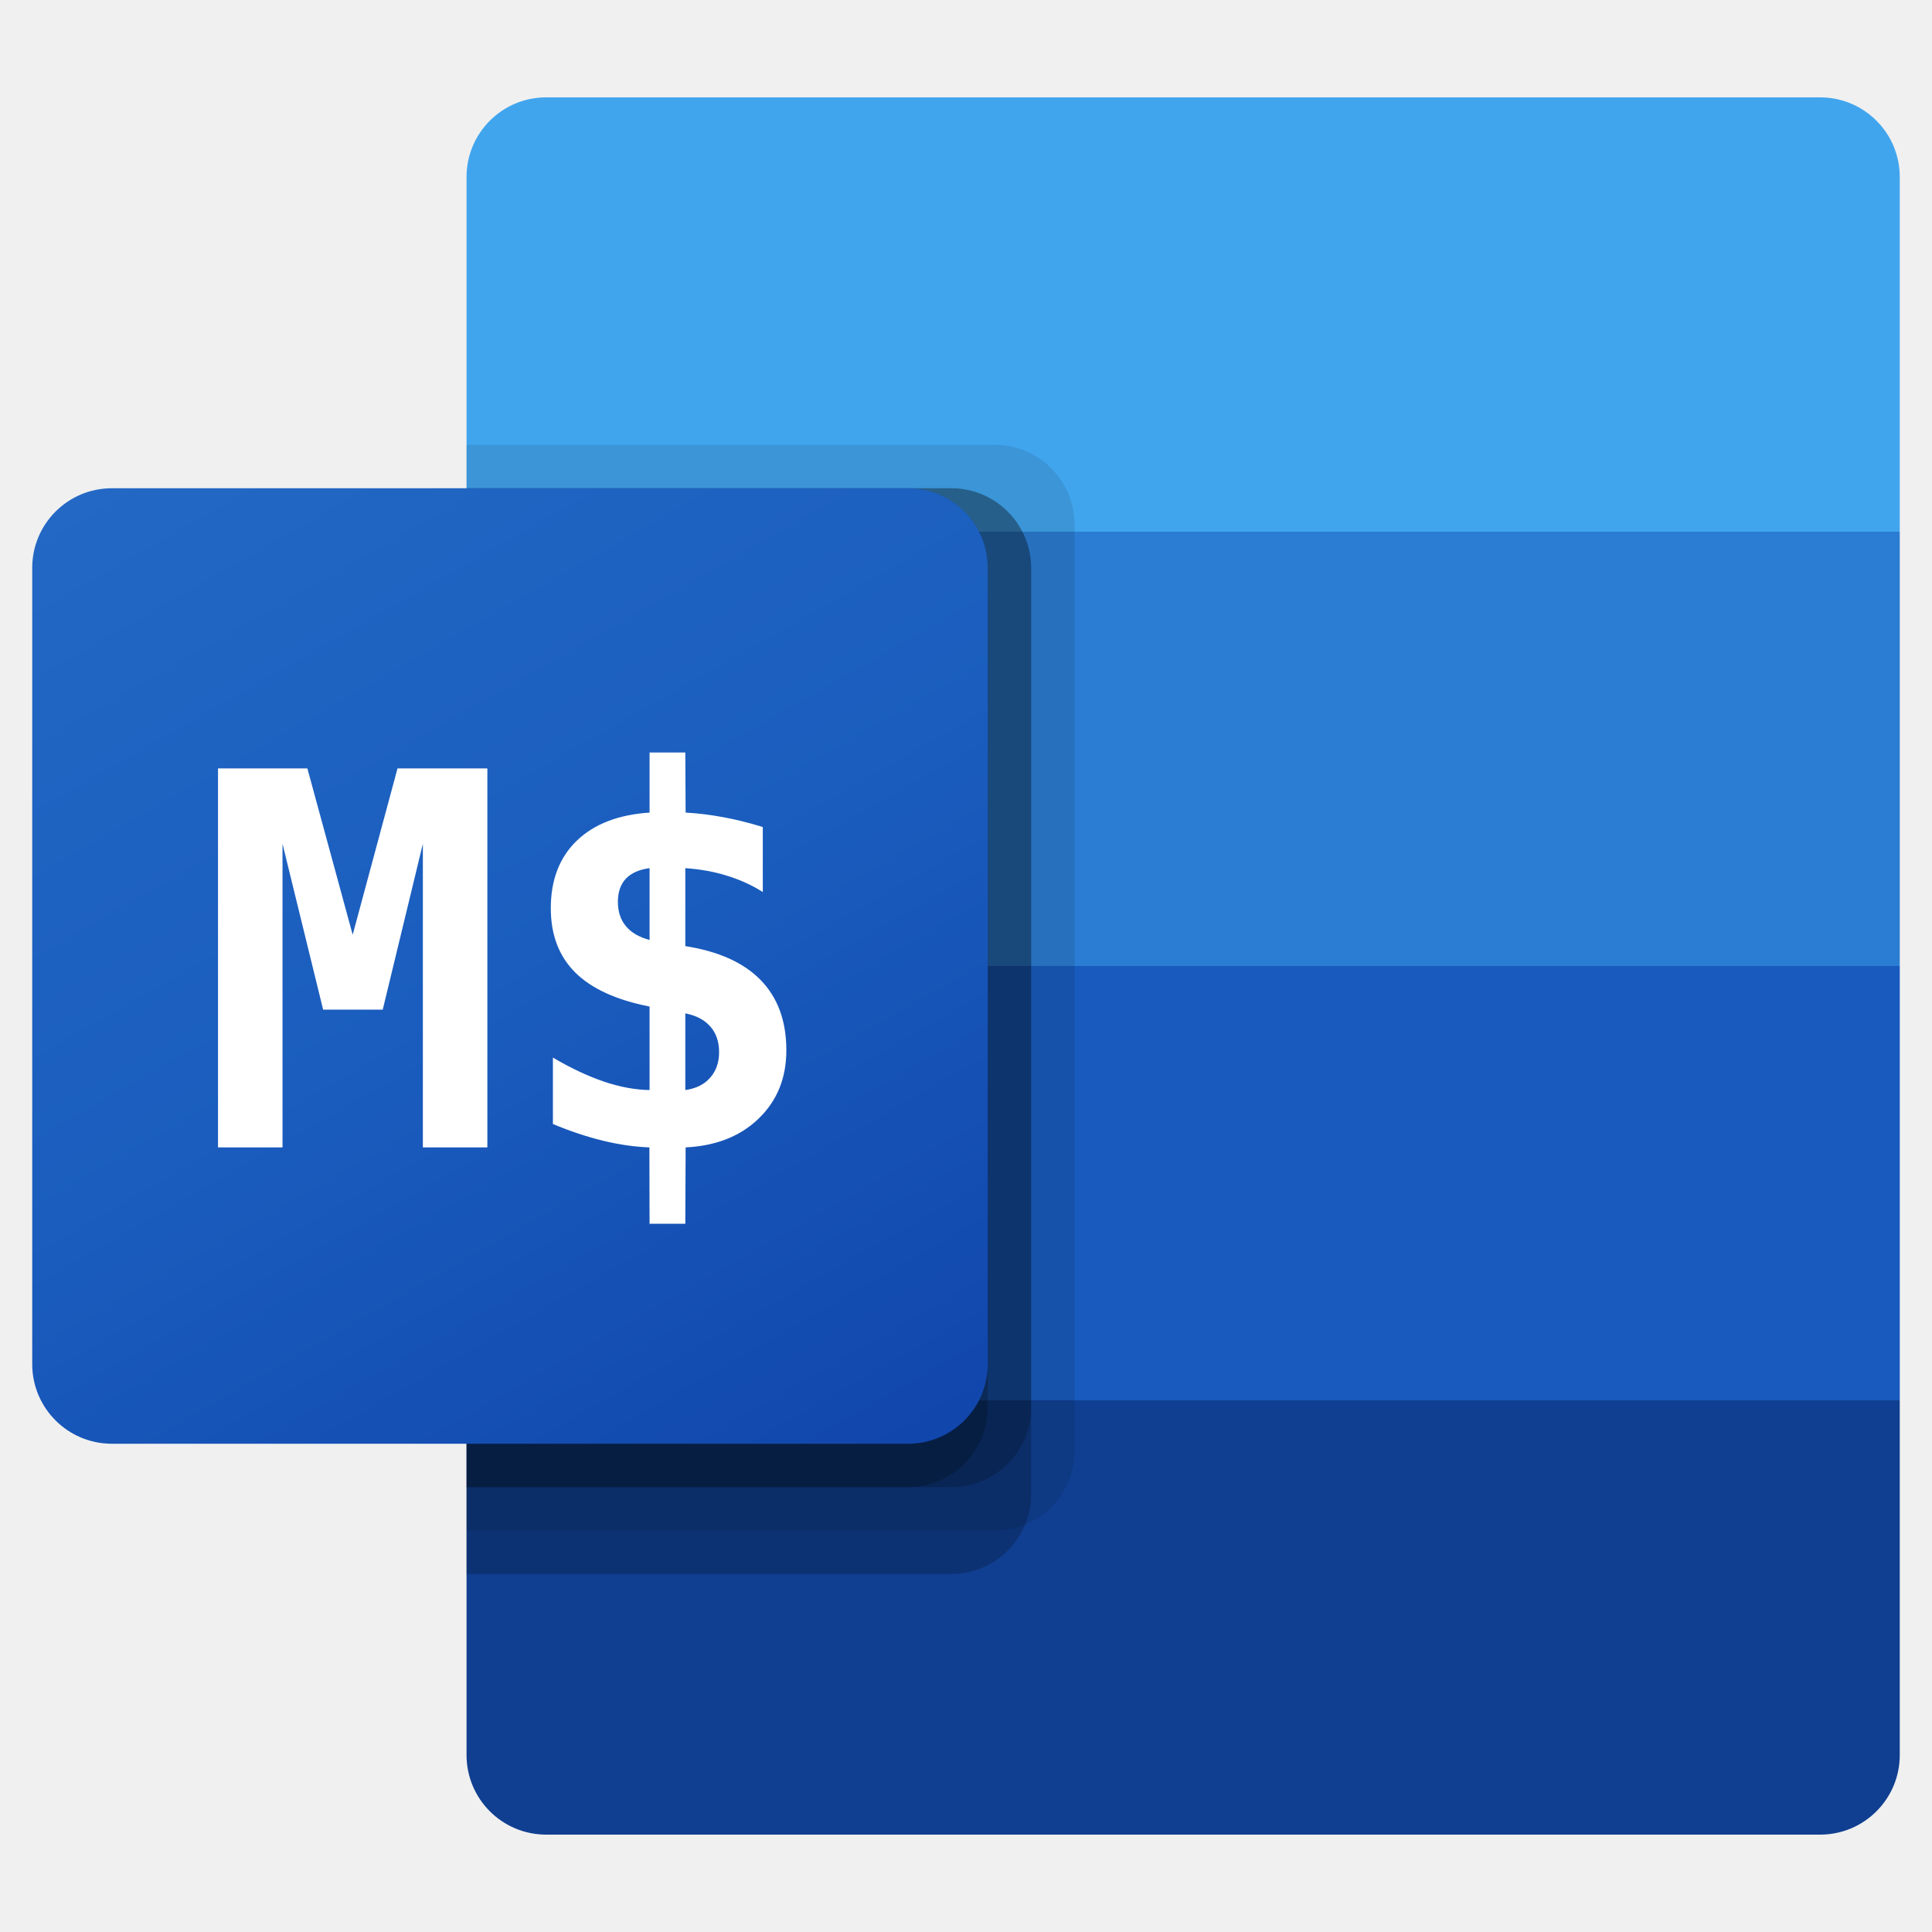
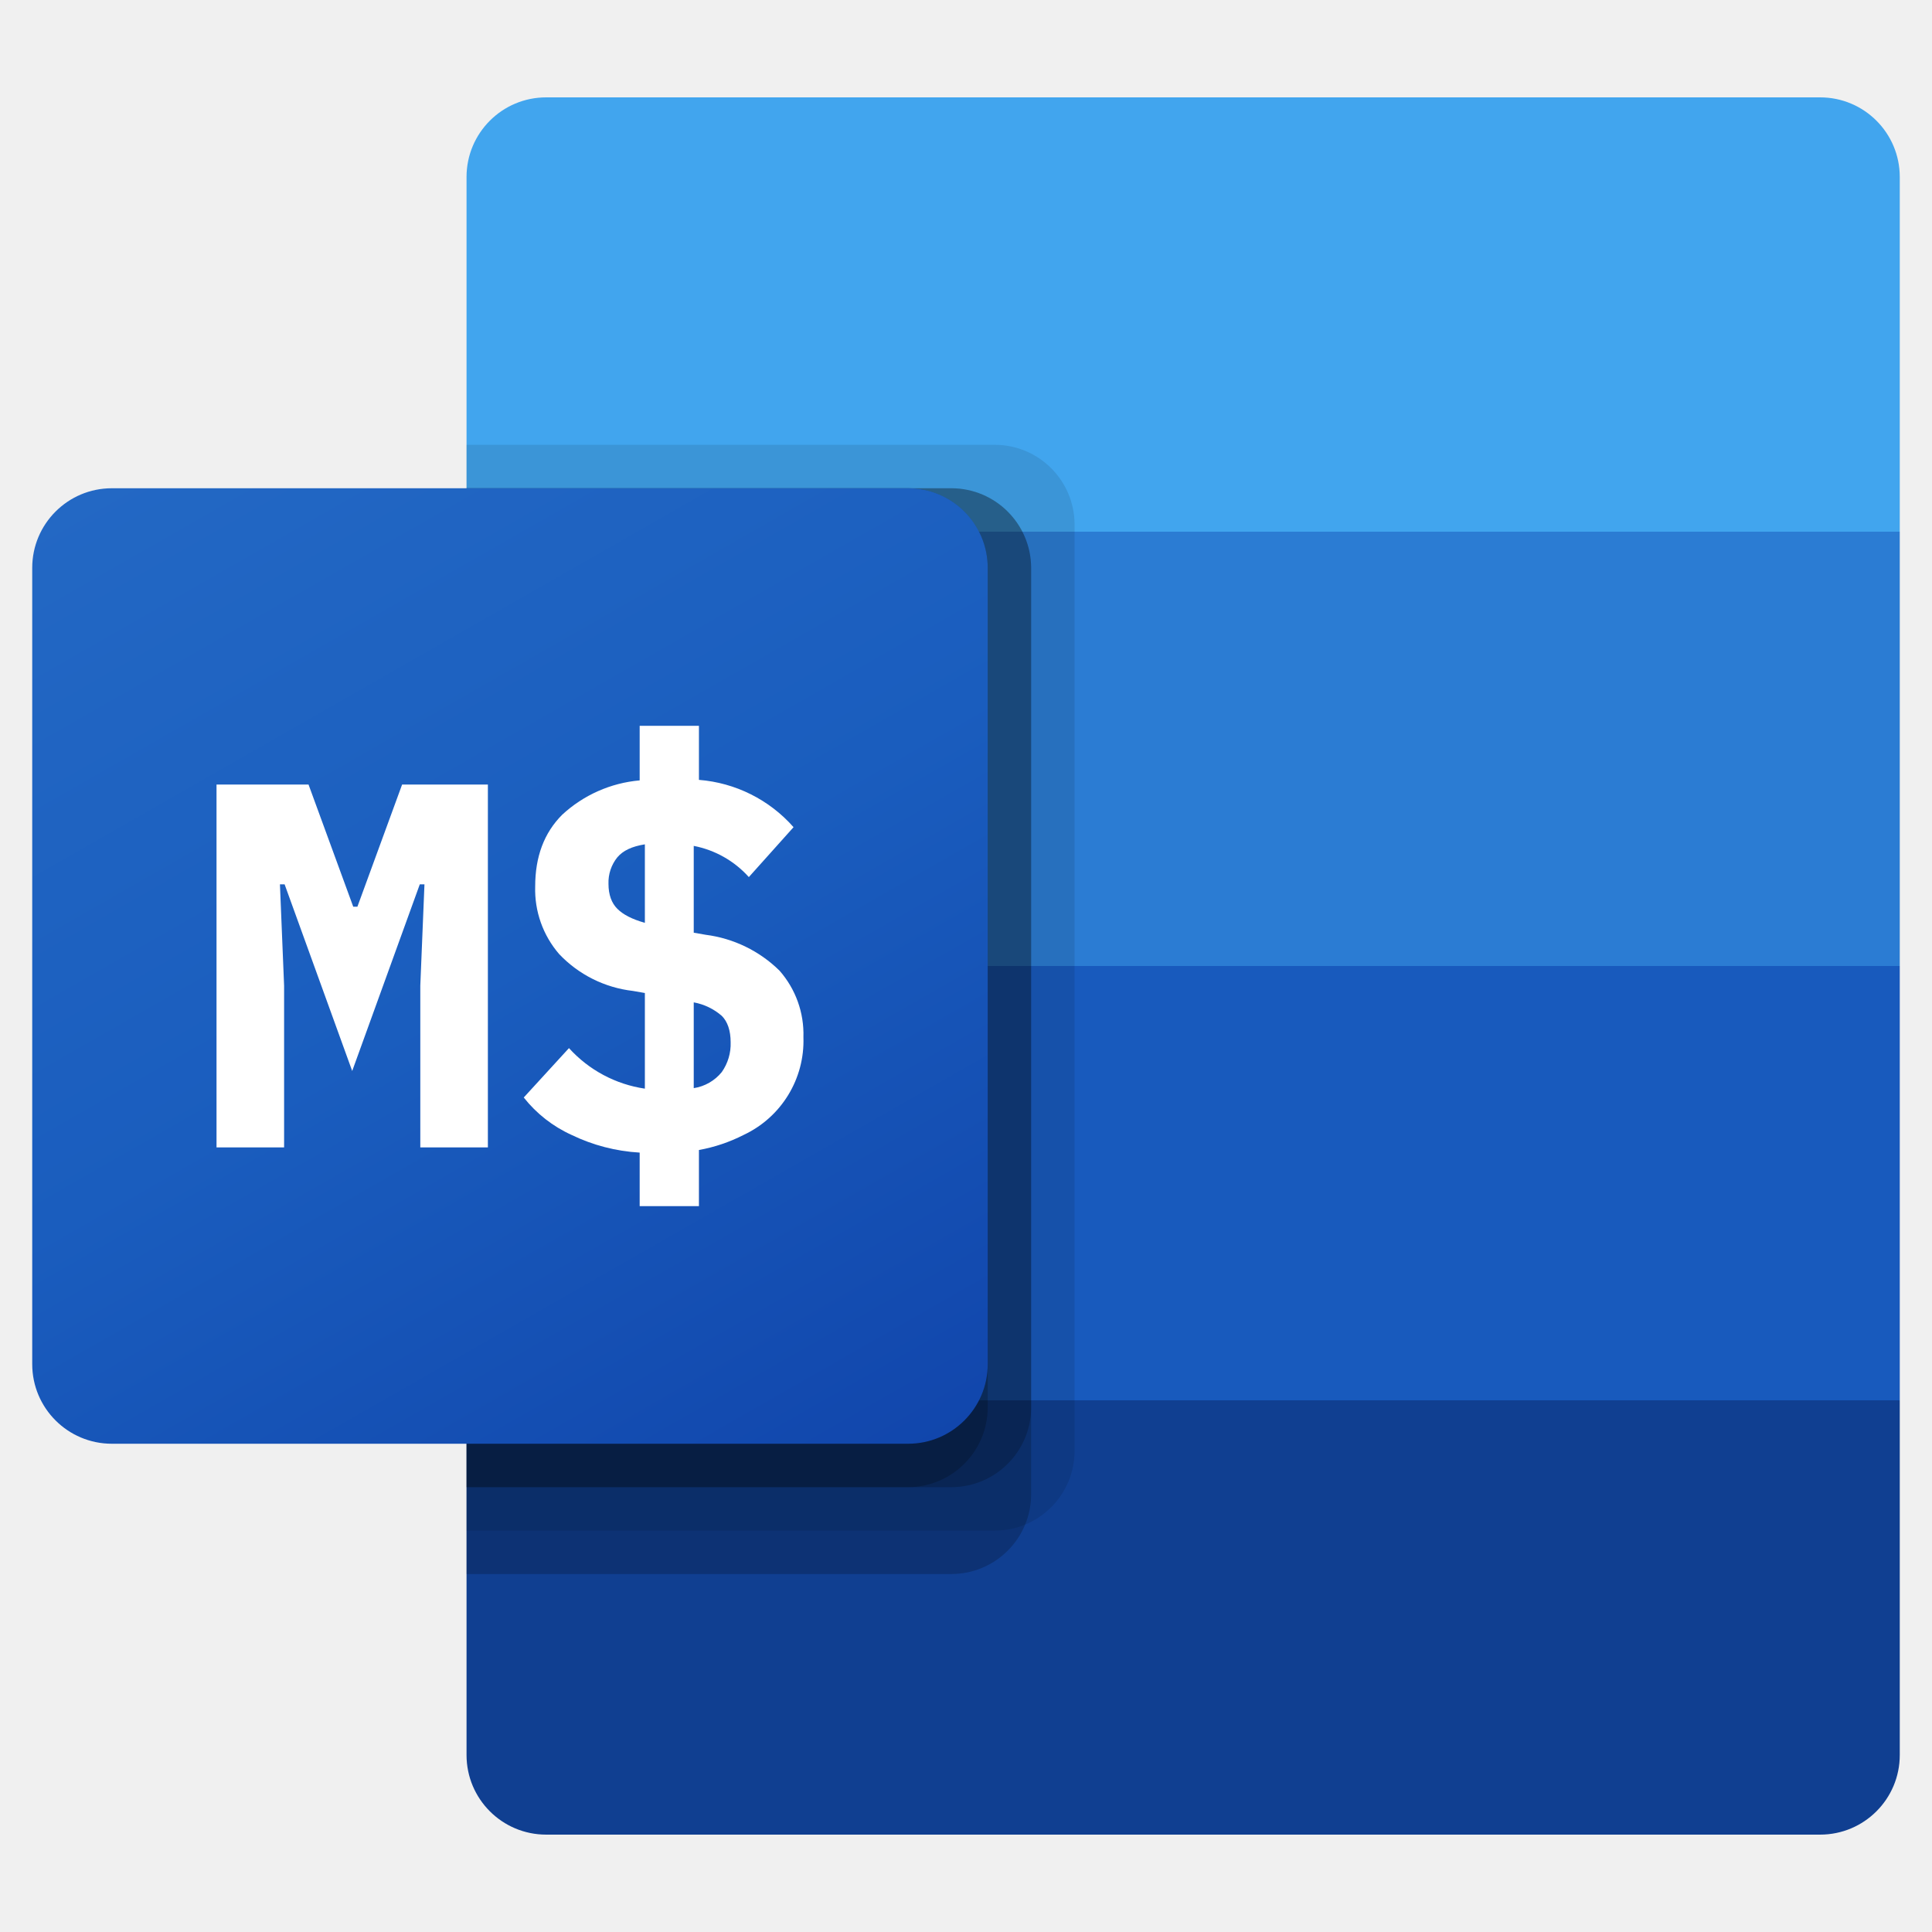
<svg xmlns="http://www.w3.org/2000/svg" viewBox="0 0 2302 2302" xml:space="preserve" style="fill-rule:evenodd;clip-rule:evenodd;stroke-linejoin:round;stroke-miterlimit:2">
  <path style="fill:none" d="M-557.075 332.972h2302v2302h-2302z" transform="translate(557.075 -332.972)" />
  <path d="M1801.06 0H517.694C473.404 0 437.5 35.904 437.5 80.194V437.5l743.75 218.75 700-218.75V80.194c0-44.29-35.9-80.194-80.19-80.194z" style="fill:#41a5ee;fill-rule:nonzero" transform="translate(38.399 116.02) scale(1.18283)" />
  <path d="M1881.25 437.5H437.5V875l743.75 131.25 700-131.25V437.5z" style="fill:#2b7cd3;fill-rule:nonzero" transform="translate(38.399 116.02) scale(1.18283)" />
  <path d="M437.5 875v437.5l700 87.5 743.75-87.5V875H437.5z" style="fill:#185abd;fill-rule:nonzero" transform="translate(38.399 116.02) scale(1.18283)" />
  <path d="M517.694 1750H1801.06c44.29 0 80.19-35.9 80.19-80.19V1312.5H437.5v357.31c0 44.29 35.904 80.19 80.194 80.19z" style="fill:#103f91;fill-rule:nonzero" transform="translate(38.399 116.02) scale(1.18283)" />
  <path d="M969.806 350H437.5v1093.75h532.306c44.234-.14 80.054-35.96 80.194-80.19V430.194c-.14-44.23-35.96-80.05-80.194-80.194z" style="fill-opacity:.1;fill-rule:nonzero" transform="translate(38.399 116.02) scale(1.18283)" />
  <path d="M926.056 393.75H437.5V1487.5h488.556c44.23-.14 80.054-35.96 80.194-80.19V473.944c-.14-44.23-35.964-80.05-80.194-80.194z" style="fill-opacity:.2;fill-rule:nonzero" transform="translate(38.399 116.02) scale(1.18283)" />
  <path d="M926.056 393.75H437.5V1400h488.556c44.23-.14 80.054-35.96 80.194-80.19V473.944c-.14-44.23-35.964-80.05-80.194-80.194z" style="fill-opacity:.2;fill-rule:nonzero" transform="translate(38.399 116.02) scale(1.18283)" />
  <path d="M882.306 393.75H437.5V1400h444.806c44.23-.14 80.05-35.96 80.194-80.19V473.944c-.144-44.23-35.964-80.05-80.194-80.194z" style="fill-opacity:.2;fill-rule:nonzero" transform="translate(38.399 116.02) scale(1.18283)" />
  <path d="M80.194 393.75h802.112c44.29 0 80.194 35.904 80.194 80.194v802.116c0 44.29-35.904 80.19-80.194 80.19H80.194c-44.29 0-80.194-35.9-80.194-80.19V473.944c0-44.29 35.904-80.194 80.194-80.194z" style="fill:url(#a);fill-rule:nonzero" transform="translate(38.399 116.02) scale(1.18283)" />
-   <text style="font-family:'IBMPlexMono-Bold','IBM Plex Mono',monospace;font-weight:700;font-size:50px;fill:#fff" transform="translate(233.831 1367.138) scale(12.388)">M$</text>
+   <path d="m.431-.311.008-.195H.43L.3-.147.17-.506H.161l.008.195V0h-.13v-.698h.177l.086.235H.31l.086-.235h.165V0h-.13v-.311z" style="fill:#fff;fill-rule:nonzero" transform="translate(233.831 1367.14) scale(619.4)" />
+   <path d="M.253.01a.346.346 0 0 1-.131-.034.247.247 0 0 1-.092-.072l.087-.095a.245.245 0 0 0 .146.078v-.184L.24-.301a.232.232 0 0 1-.142-.071.19.19 0 0 1-.046-.13c0-.057.017-.103.052-.138a.252.252 0 0 1 .149-.066v-.105h.114v.104a.271.271 0 0 1 .182.091L.463-.52a.191.191 0 0 0-.106-.06v.167l.023.004a.247.247 0 0 1 .142.069.185.185 0 0 1 .046.128.2.2 0 0 1-.115.188.31.31 0 0 1-.086.029v.108H.253V.01zm-.06-.517c0 .021.006.037.017.048.011.011.028.02.053.027v-.151C.238-.579.221-.571.21-.558a.077.077 0 0 0-.017.051zm.235.305c0-.023-.006-.04-.017-.051a.113.113 0 0 0-.054-.026v.165a.086.086 0 0 0 .054-.031.094.094 0 0 0 .017-.057z" style="fill:#fff;fill-rule:nonzero" transform="translate(605.471 1367.14) scale(619.4)" />
  <defs>
-     <linearGradient id="a" x1="0" y1="0" x2="1" y2="0" gradientUnits="userSpaceOnUse" gradientTransform="scale(1256.124) rotate(59.999 -.162 .247)">
+     <linearGradient id="a" x1="0" y1="0" x2="1" y2="0" gradientUnits="userSpaceOnUse" gradientTransform="scale(1256.12) rotate(59.999 -.162 .247)">
      <stop offset="0" style="stop-color:#2368c4;stop-opacity:1" />
      <stop offset=".5" style="stop-color:#1a5dbe;stop-opacity:1" />
      <stop offset="1" style="stop-color:#1146ac;stop-opacity:1" />
    </linearGradient>
  </defs>
</svg>
